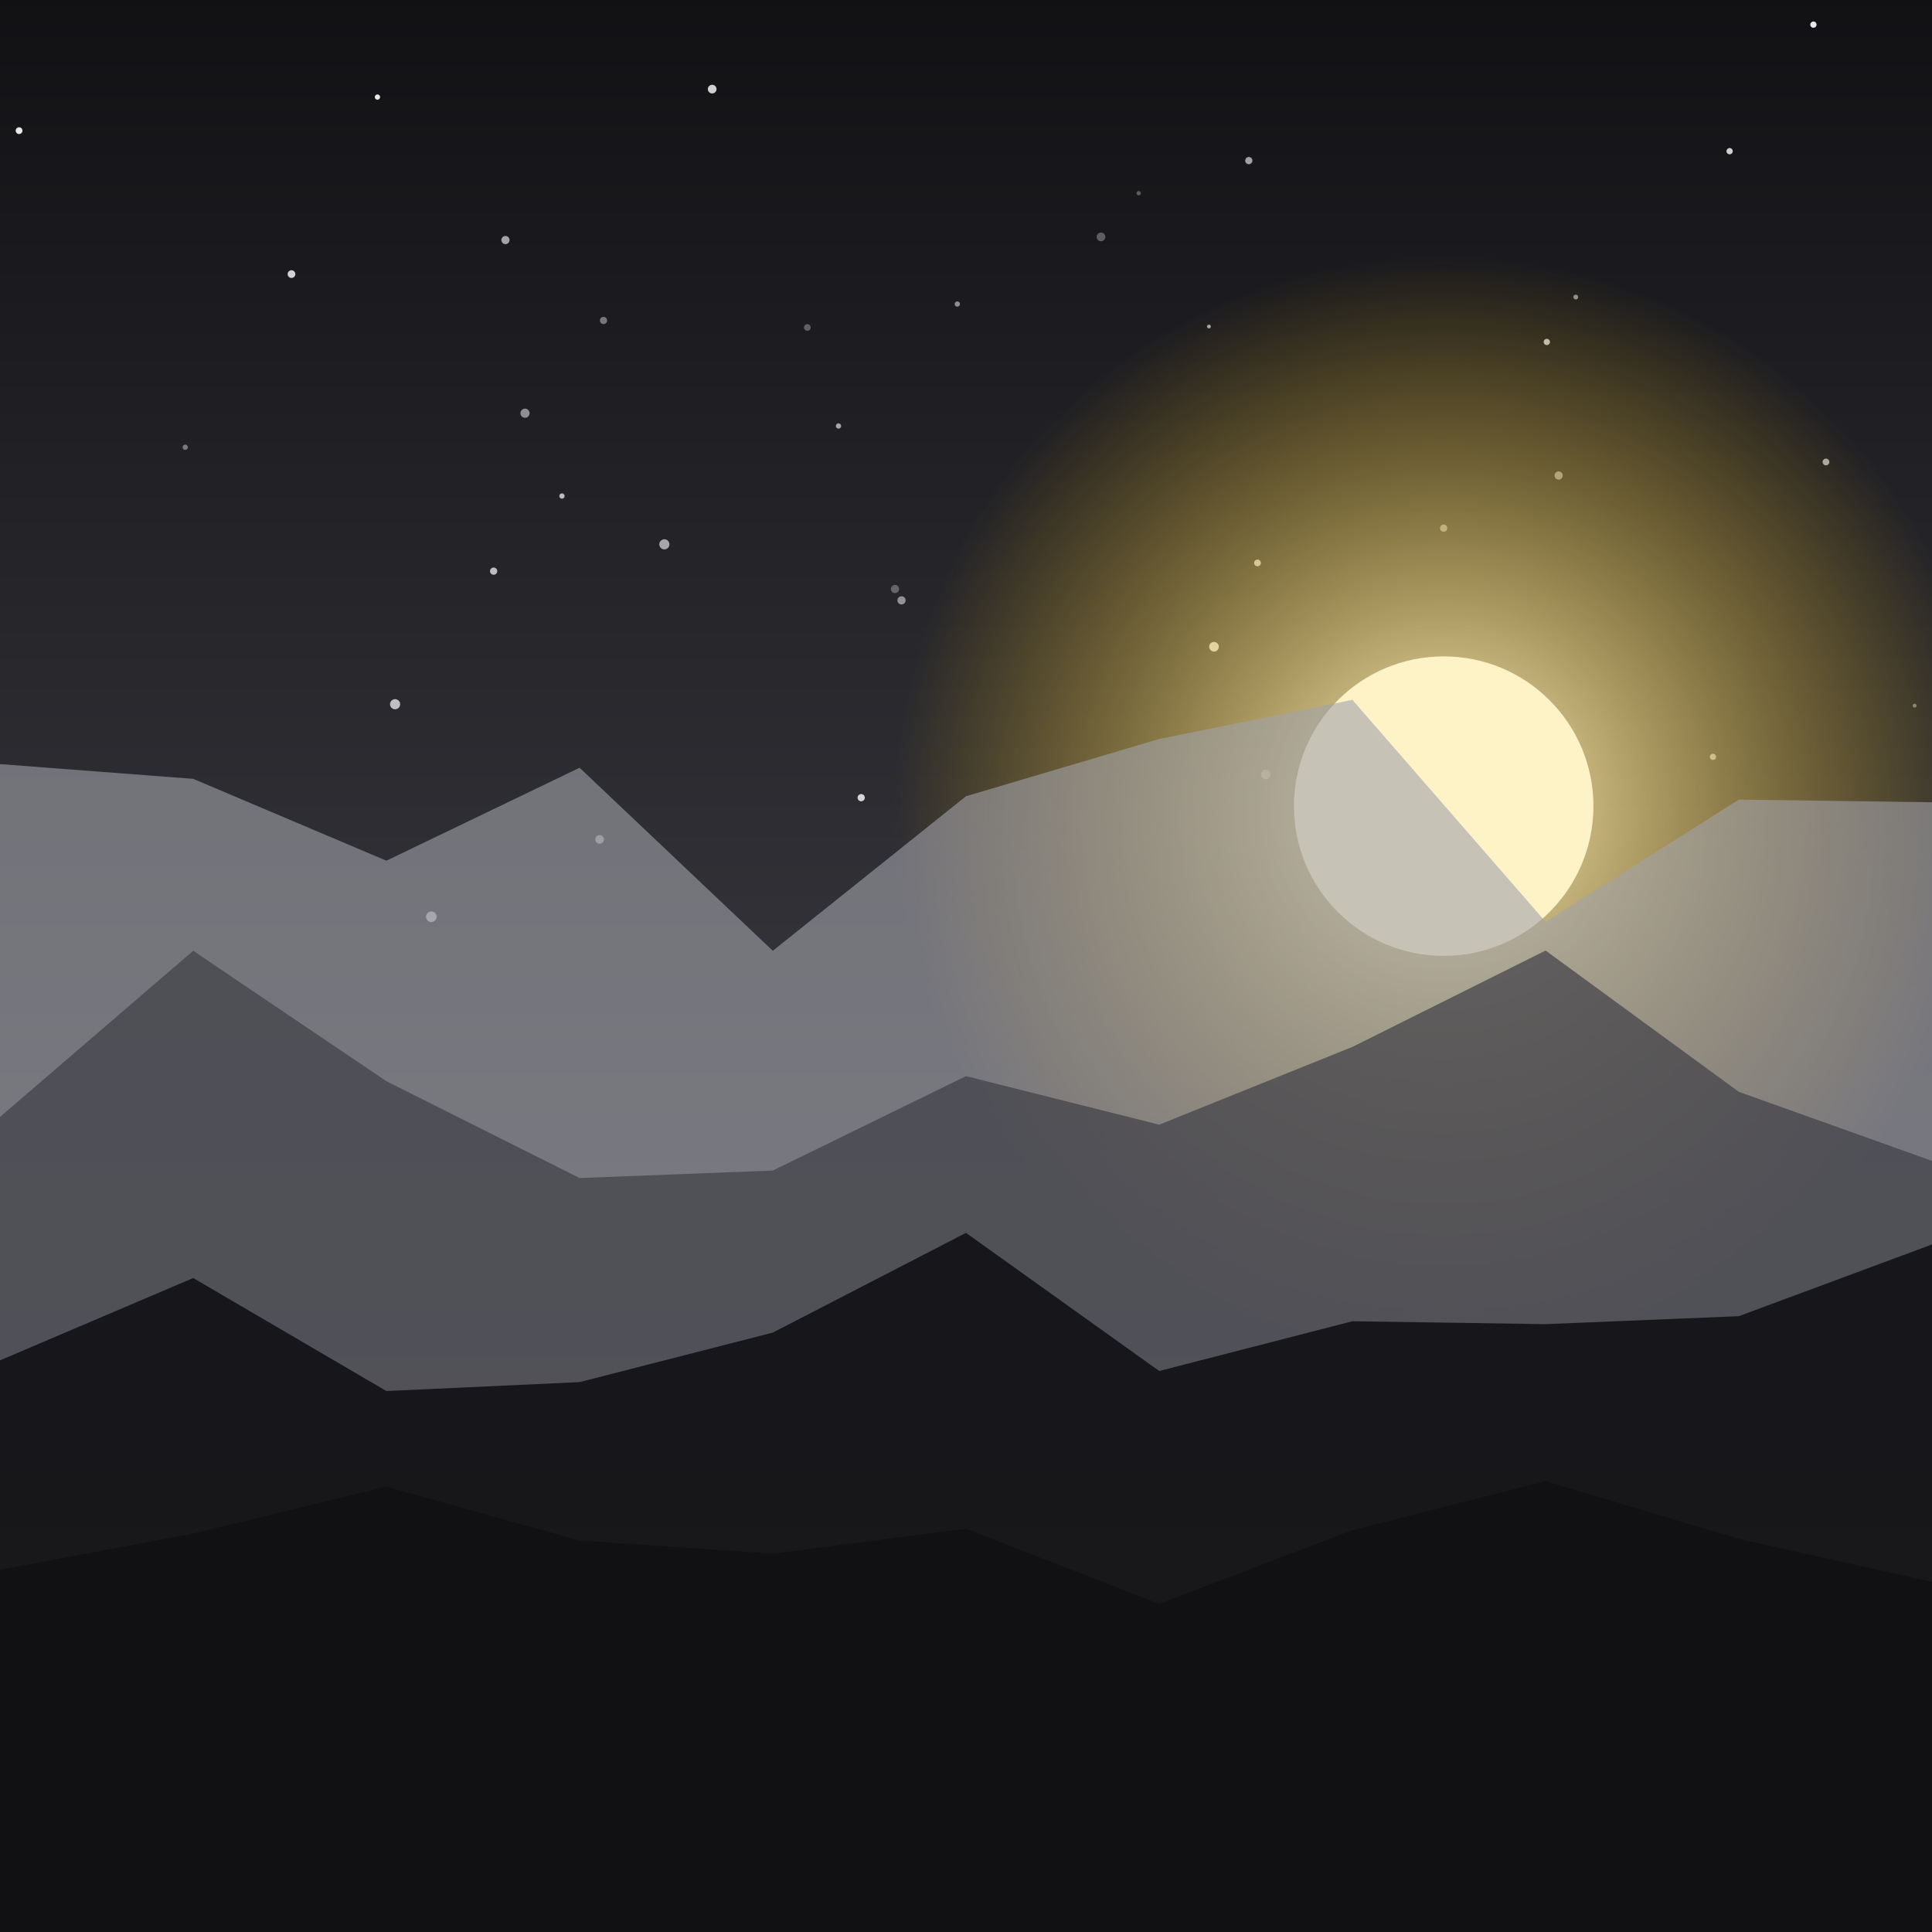
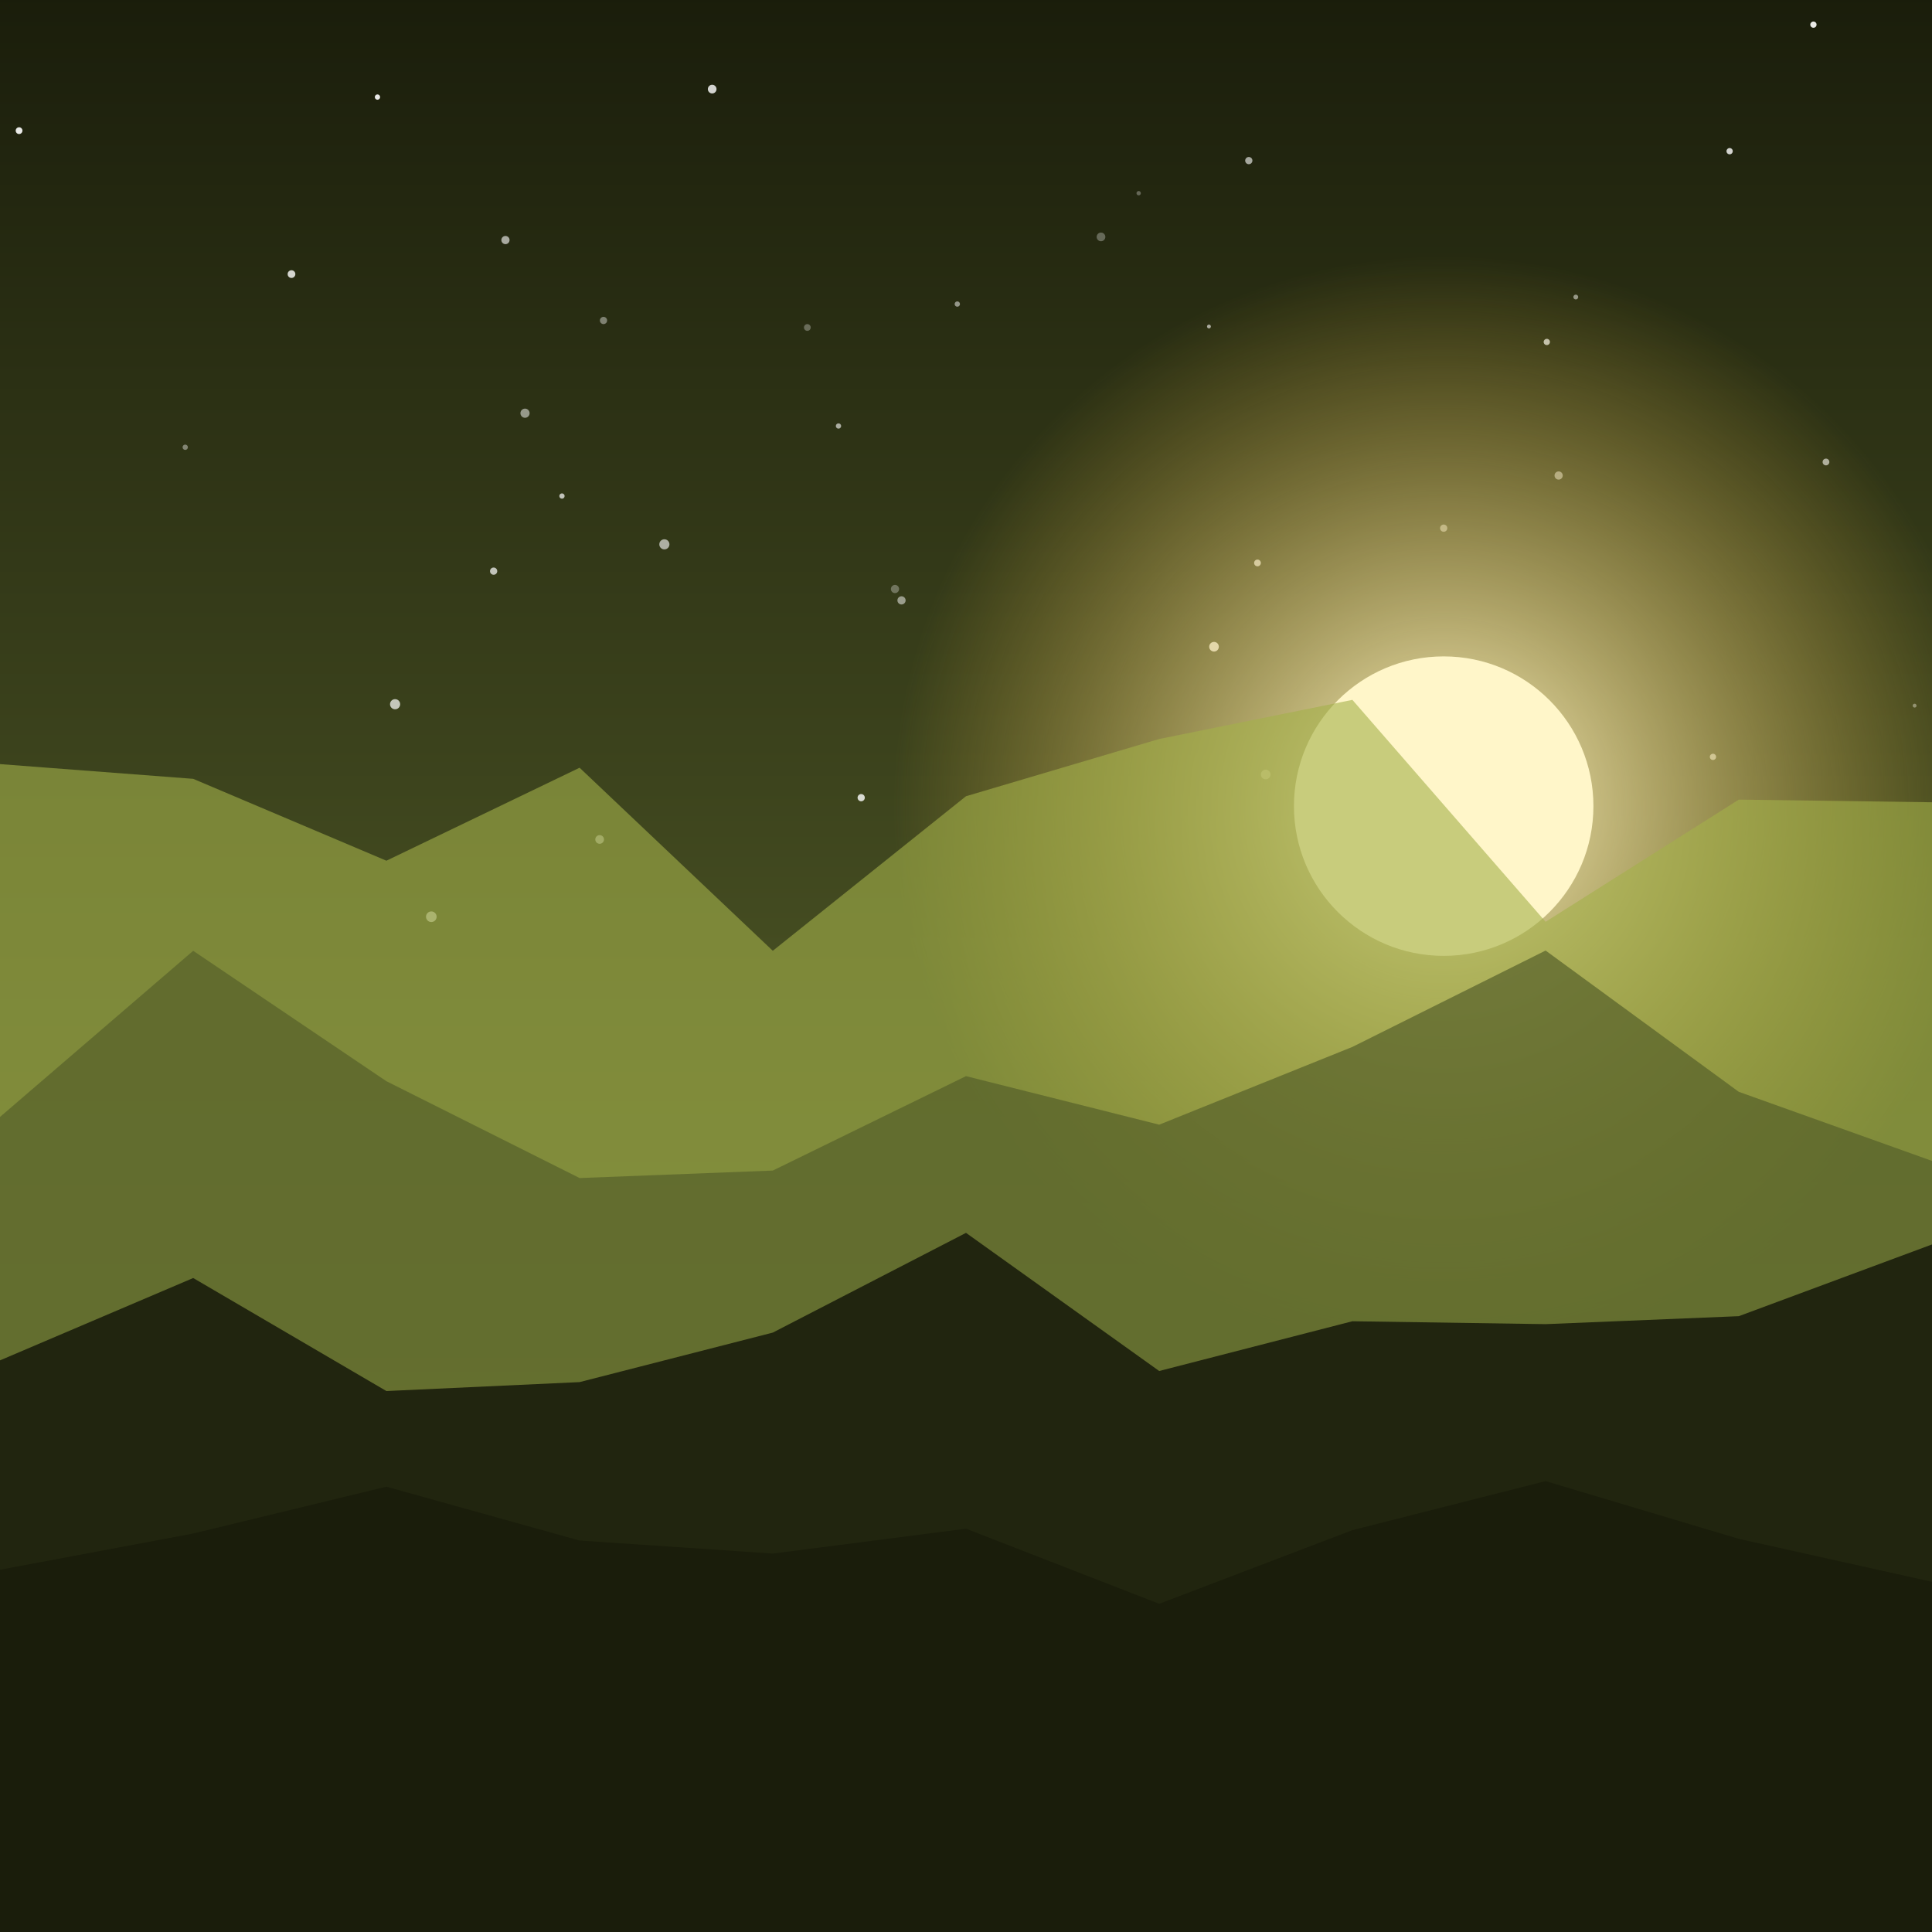
<svg xmlns="http://www.w3.org/2000/svg" viewBox="0 0 800 800" width="800" height="800" role="img">
  <defs>
    <linearGradient id="sky" x1="0" y1="0" x2="0" y2="1">
-       <stop offset="0" stop-color="#111114" />
-       <stop offset=".7" stop-color="#3f3f46" />
-       <stop offset="1" stop-color="#eab308" />
+       <stop offset="0" stop-color="#1a1d0b" />
+       <stop offset=".7" stop-color="#56602a" />
+       <stop offset="1" stop-color="#e3b93c" />
    </linearGradient>
    <radialGradient id="sun">
-       <stop offset="0" stop-color="#fef3c7" />
-       <stop offset="1" stop-color="#eab308" stop-opacity="0" />
+       <stop offset="0" stop-color="#fff6c9" />
+       <stop offset="1" stop-color="#e3b93c" stop-opacity="0" />
    </radialGradient>
  </defs>
-   <rect width="800" height="800" fill="#111114" />
+   <rect width="800" height="800" fill="#1a1d0b" />
  <rect width="800" height="800" fill="url(#sky)" />
  <circle cx="792.8" cy="292.2" r="0.8" fill="#fff" opacity="0.4" />
  <circle cx="209.3" cy="99.4" r="1.7" fill="#fff" opacity="0.6" />
  <circle cx="640.5" cy="141.6" r="1.3" fill="#fff" opacity="0.7" />
  <circle cx="396.4" cy="125.9" r="1.1" fill="#fff" opacity="0.5" />
  <circle cx="356.6" cy="330.3" r="1.5" fill="#fff" opacity="0.8" />
  <circle cx="204.4" cy="236.5" r="1.5" fill="#fff" opacity="0.7" />
  <circle cx="275.1" cy="225.4" r="2.1" fill="#fff" opacity="0.6" />
  <circle cx="7.9" cy="54.1" r="1.4" fill="#fff" opacity="0.9" />
  <circle cx="373.3" cy="248.6" r="1.7" fill="#fff" opacity="0.5" />
  <circle cx="517.1" cy="66.5" r="1.5" fill="#fff" opacity="0.6" />
  <circle cx="652.5" cy="123" r="1" fill="#fff" opacity="0.5" />
  <circle cx="471.5" cy="80" r="0.9" fill="#fff" opacity="0.3" />
  <circle cx="756.1" cy="191.3" r="1.4" fill="#fff" opacity="0.6" />
  <circle cx="178.6" cy="379.6" r="2.2" fill="#fff" opacity="0.6" />
  <circle cx="582.8" cy="338.3" r="2" fill="#fff" opacity="0.8" />
  <circle cx="217.4" cy="171.1" r="1.9" fill="#fff" opacity="0.5" />
  <circle cx="585.1" cy="359" r="1.4" fill="#fff" opacity="0.3" />
  <circle cx="76.7" cy="185.2" r="1.1" fill="#fff" opacity="0.4" />
  <circle cx="249.9" cy="132.7" r="1.5" fill="#fff" opacity="0.4" />
  <circle cx="520.7" cy="233.1" r="1.4" fill="#fff" opacity="0.7" />
  <circle cx="248.3" cy="347.6" r="1.8" fill="#fff" opacity="0.5" />
  <circle cx="645.4" cy="196.9" r="1.7" fill="#fff" opacity="0.5" />
  <circle cx="597.8" cy="218.7" r="1.5" fill="#fff" opacity="0.5" />
  <circle cx="347.2" cy="176.4" r="1.1" fill="#fff" opacity="0.6" />
  <circle cx="370.6" cy="243.9" r="1.7" fill="#fff" opacity="0.3" />
  <circle cx="163.6" cy="291.6" r="2.1" fill="#fff" opacity="0.7" />
  <circle cx="750.9" cy="10.2" r="1.3" fill="#fff" opacity="0.9" />
  <circle cx="589.9" cy="290.5" r="1.7" fill="#fff" opacity="0.4" />
  <circle cx="709.3" cy="313.4" r="1.3" fill="#fff" opacity="0.6" />
  <circle cx="156.3" cy="40.2" r="1.1" fill="#fff" opacity="0.9" />
  <circle cx="294.9" cy="36.9" r="1.8" fill="#fff" opacity="0.8" />
  <circle cx="334.3" cy="135.6" r="1.4" fill="#fff" opacity="0.3" />
  <circle cx="545.2" cy="341.8" r="1.9" fill="#fff" opacity="0.7" />
  <circle cx="500.6" cy="135.2" r="0.8" fill="#fff" opacity="0.6" />
  <circle cx="716.2" cy="62.6" r="1.3" fill="#fff" opacity="0.8" />
  <circle cx="455.9" cy="98.1" r="1.8" fill="#fff" opacity="0.3" />
  <circle cx="524.1" cy="320.7" r="2" fill="#fff" opacity="0.5" />
  <circle cx="502.7" cy="267.8" r="2" fill="#fff" opacity="0.8" />
  <circle cx="120.7" cy="113.5" r="1.6" fill="#fff" opacity="0.8" />
  <circle cx="232.7" cy="205.4" r="1.1" fill="#fff" opacity="0.7" />
  <circle cx="597.8" cy="333.8" r="230" fill="url(#sun)" />
-   <circle cx="597.8" cy="333.8" r="62" fill="#fef3c7" />
-   <path d="M0 800 L0 430 L0 316.4 L80 322.5 L160 356.4 L240 317.9 L320 393.7 L400 329.7 L480 306 L560 289.8 L640 381.7 L720 331.1 L800 332.2 L800 800 Z" fill="#a1a1aa" opacity="0.6" />
-   <path d="M0 800 L0 515 L0 462.5 L80 393.7 L160 447.7 L240 487.8 L320 484.7 L400 445.6 L480 465.7 L560 433.5 L640 393.6 L720 452.1 L800 480.7 L800 800 Z" fill="#3f3f46" opacity="0.7" />
-   <path d="M0 800 L0 600 L0 563.3 L80 529.2 L160 576 L240 572.3 L320 551.8 L400 510.5 L480 567.7 L560 547.1 L640 548.3 L720 545 L800 515.3 L800 800 Z" fill="#111114" opacity="0.9" />
-   <path d="M0 800 L0 685 L0 650 L80 635 L160 615.6 L240 637.9 L320 643.3 L400 633 L480 664.1 L560 633.6 L640 613.3 L720 637.2 L800 655 L800 800 Z" fill="#111114" opacity="1" />
+   <circle cx="597.8" cy="333.8" r="62" fill="#fff6c9" />
+   <path d="M0 800 L0 430 L0 316.4 L80 322.5 L160 356.4 L240 317.9 L320 393.7 L400 329.7 L480 306 L560 289.8 L640 381.7 L720 331.1 L800 332.2 L800 800 Z" fill="#a3b04a" opacity="0.6" />
+   <path d="M0 800 L0 515 L0 462.5 L80 393.7 L160 447.7 L240 487.8 L320 484.7 L400 445.6 L480 465.7 L560 433.5 L640 393.6 L720 452.1 L800 480.7 L800 800 Z" fill="#56602a" opacity="0.7" />
+   <path d="M0 800 L0 600 L0 563.3 L80 529.2 L160 576 L240 572.3 L320 551.8 L400 510.5 L480 567.7 L560 547.1 L640 548.3 L720 545 L800 515.3 L800 800 Z" fill="#1a1d0b" opacity="0.9" />
+   <path d="M0 800 L0 685 L0 650 L80 635 L160 615.6 L240 637.9 L320 643.3 L400 633 L480 664.1 L560 633.6 L640 613.3 L720 637.2 L800 655 L800 800 Z" fill="#1a1d0b" opacity="1" />
</svg>
